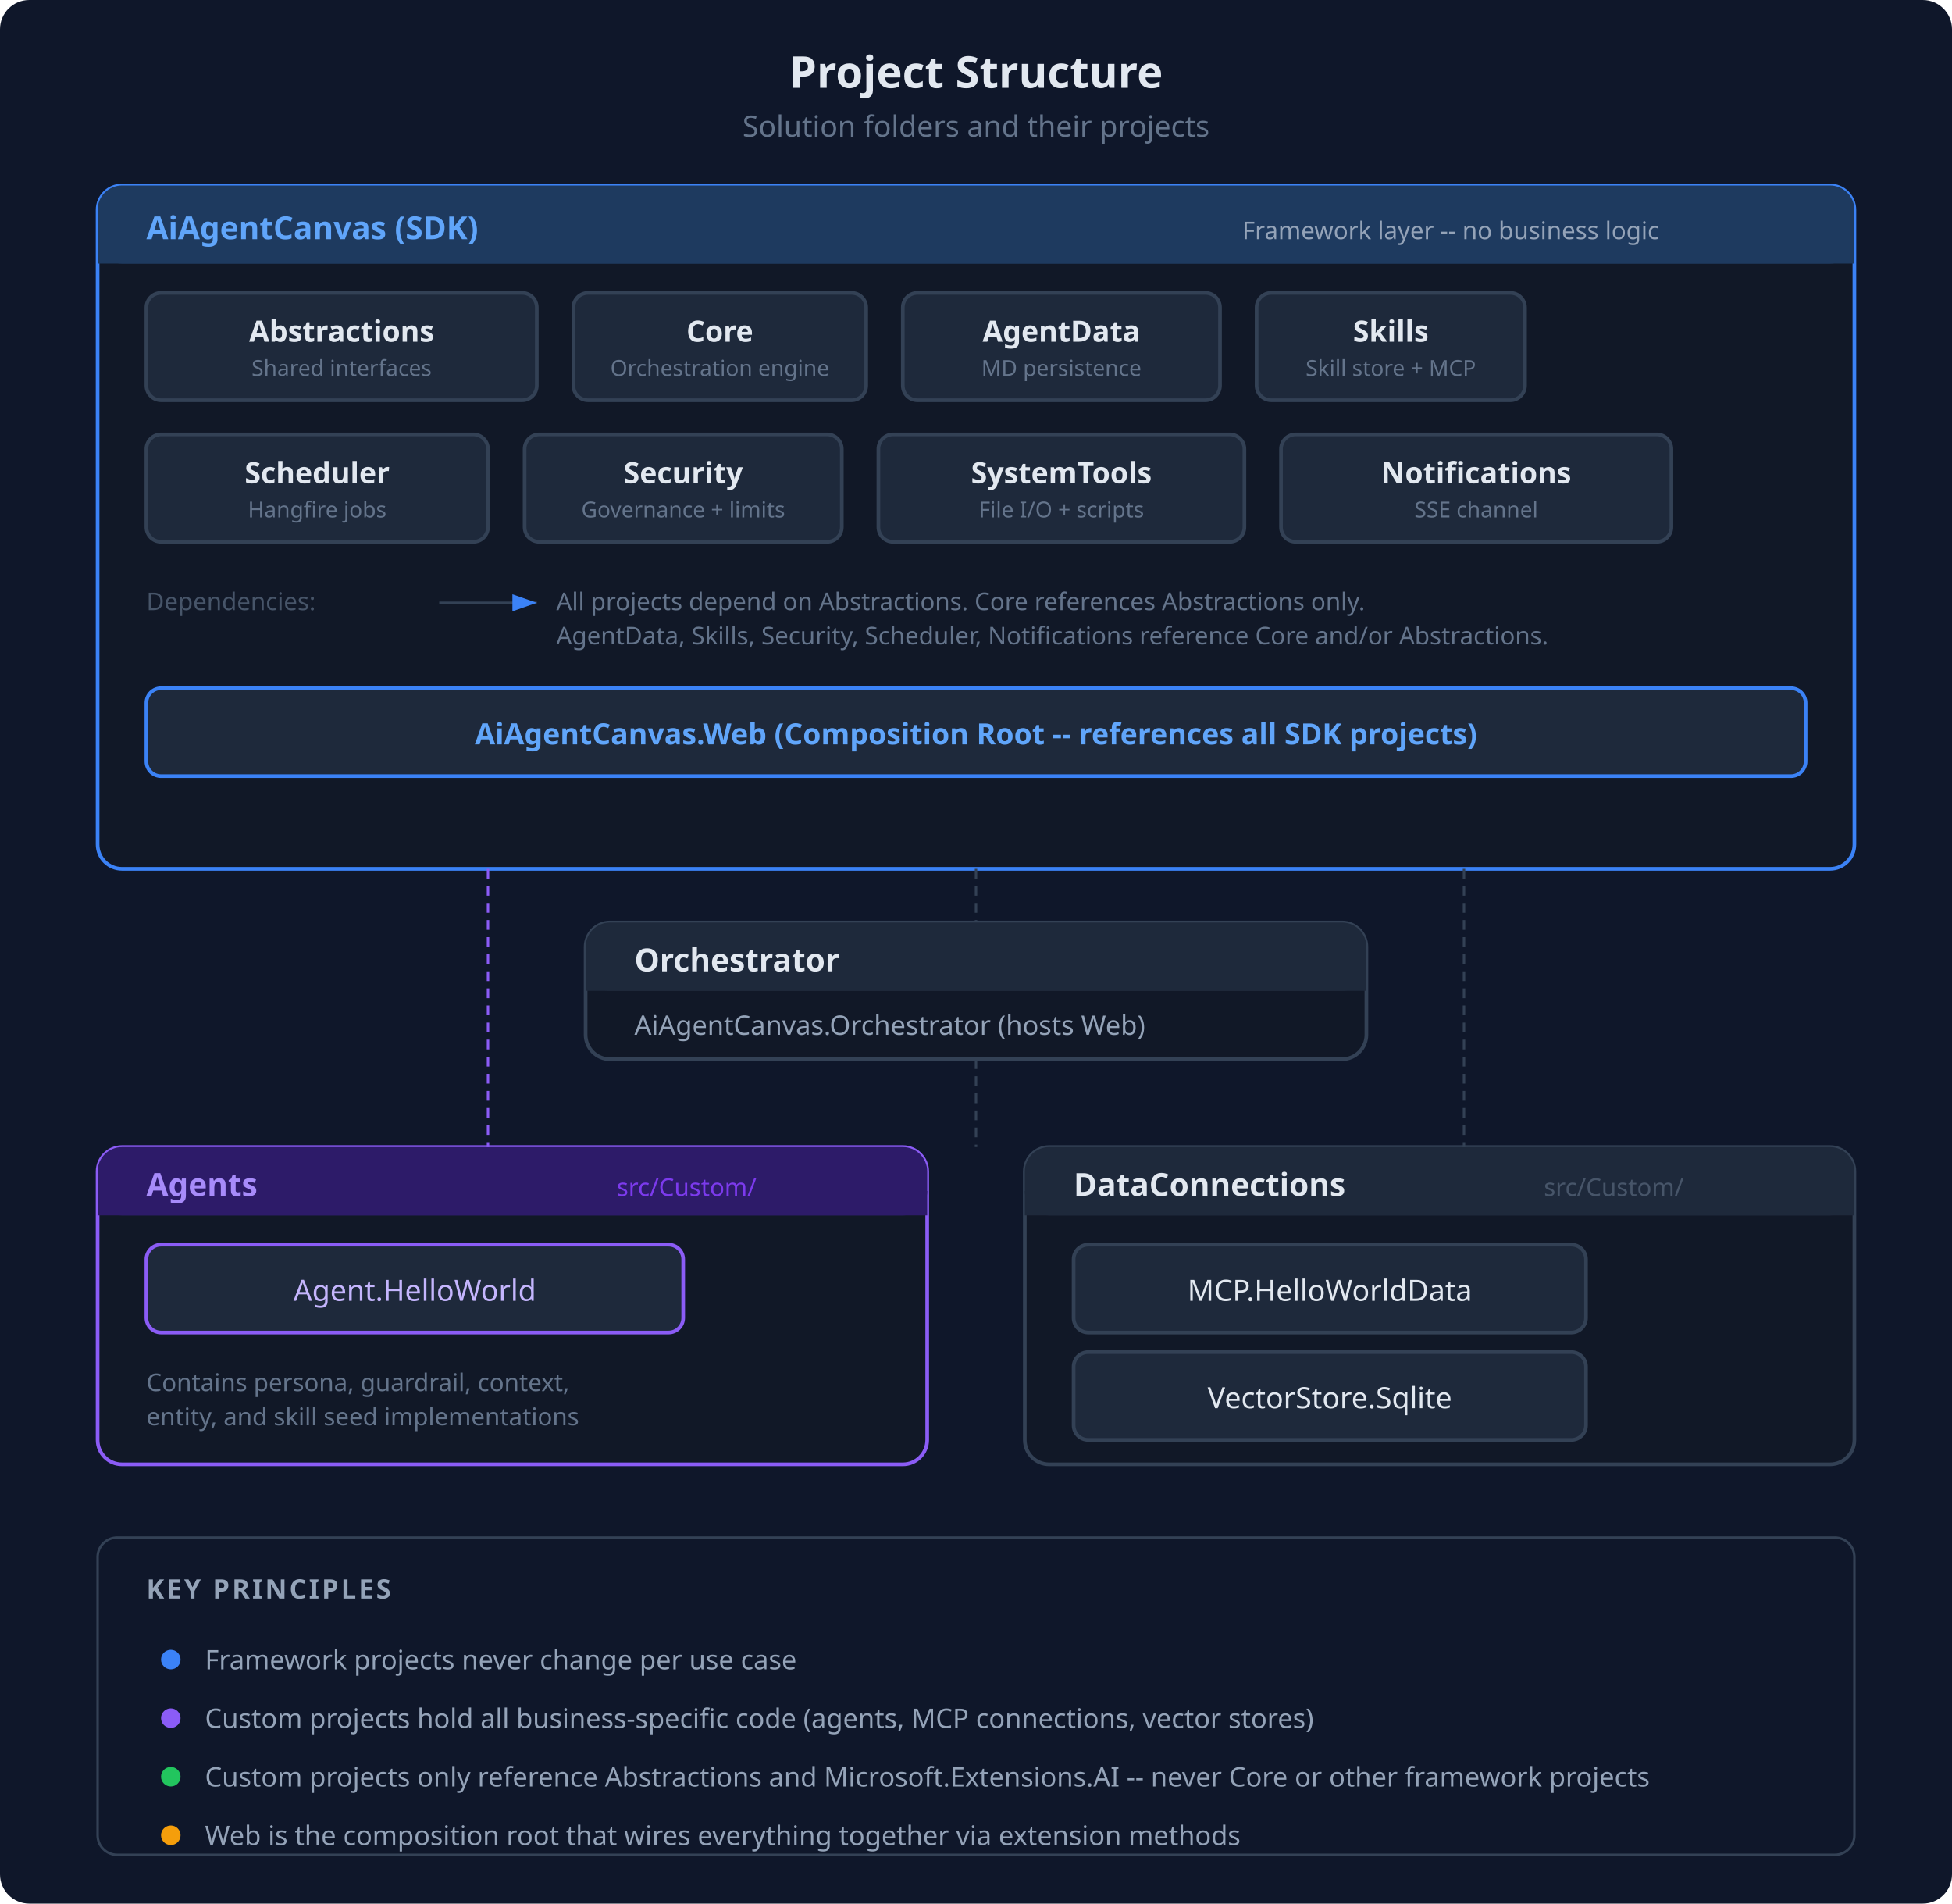
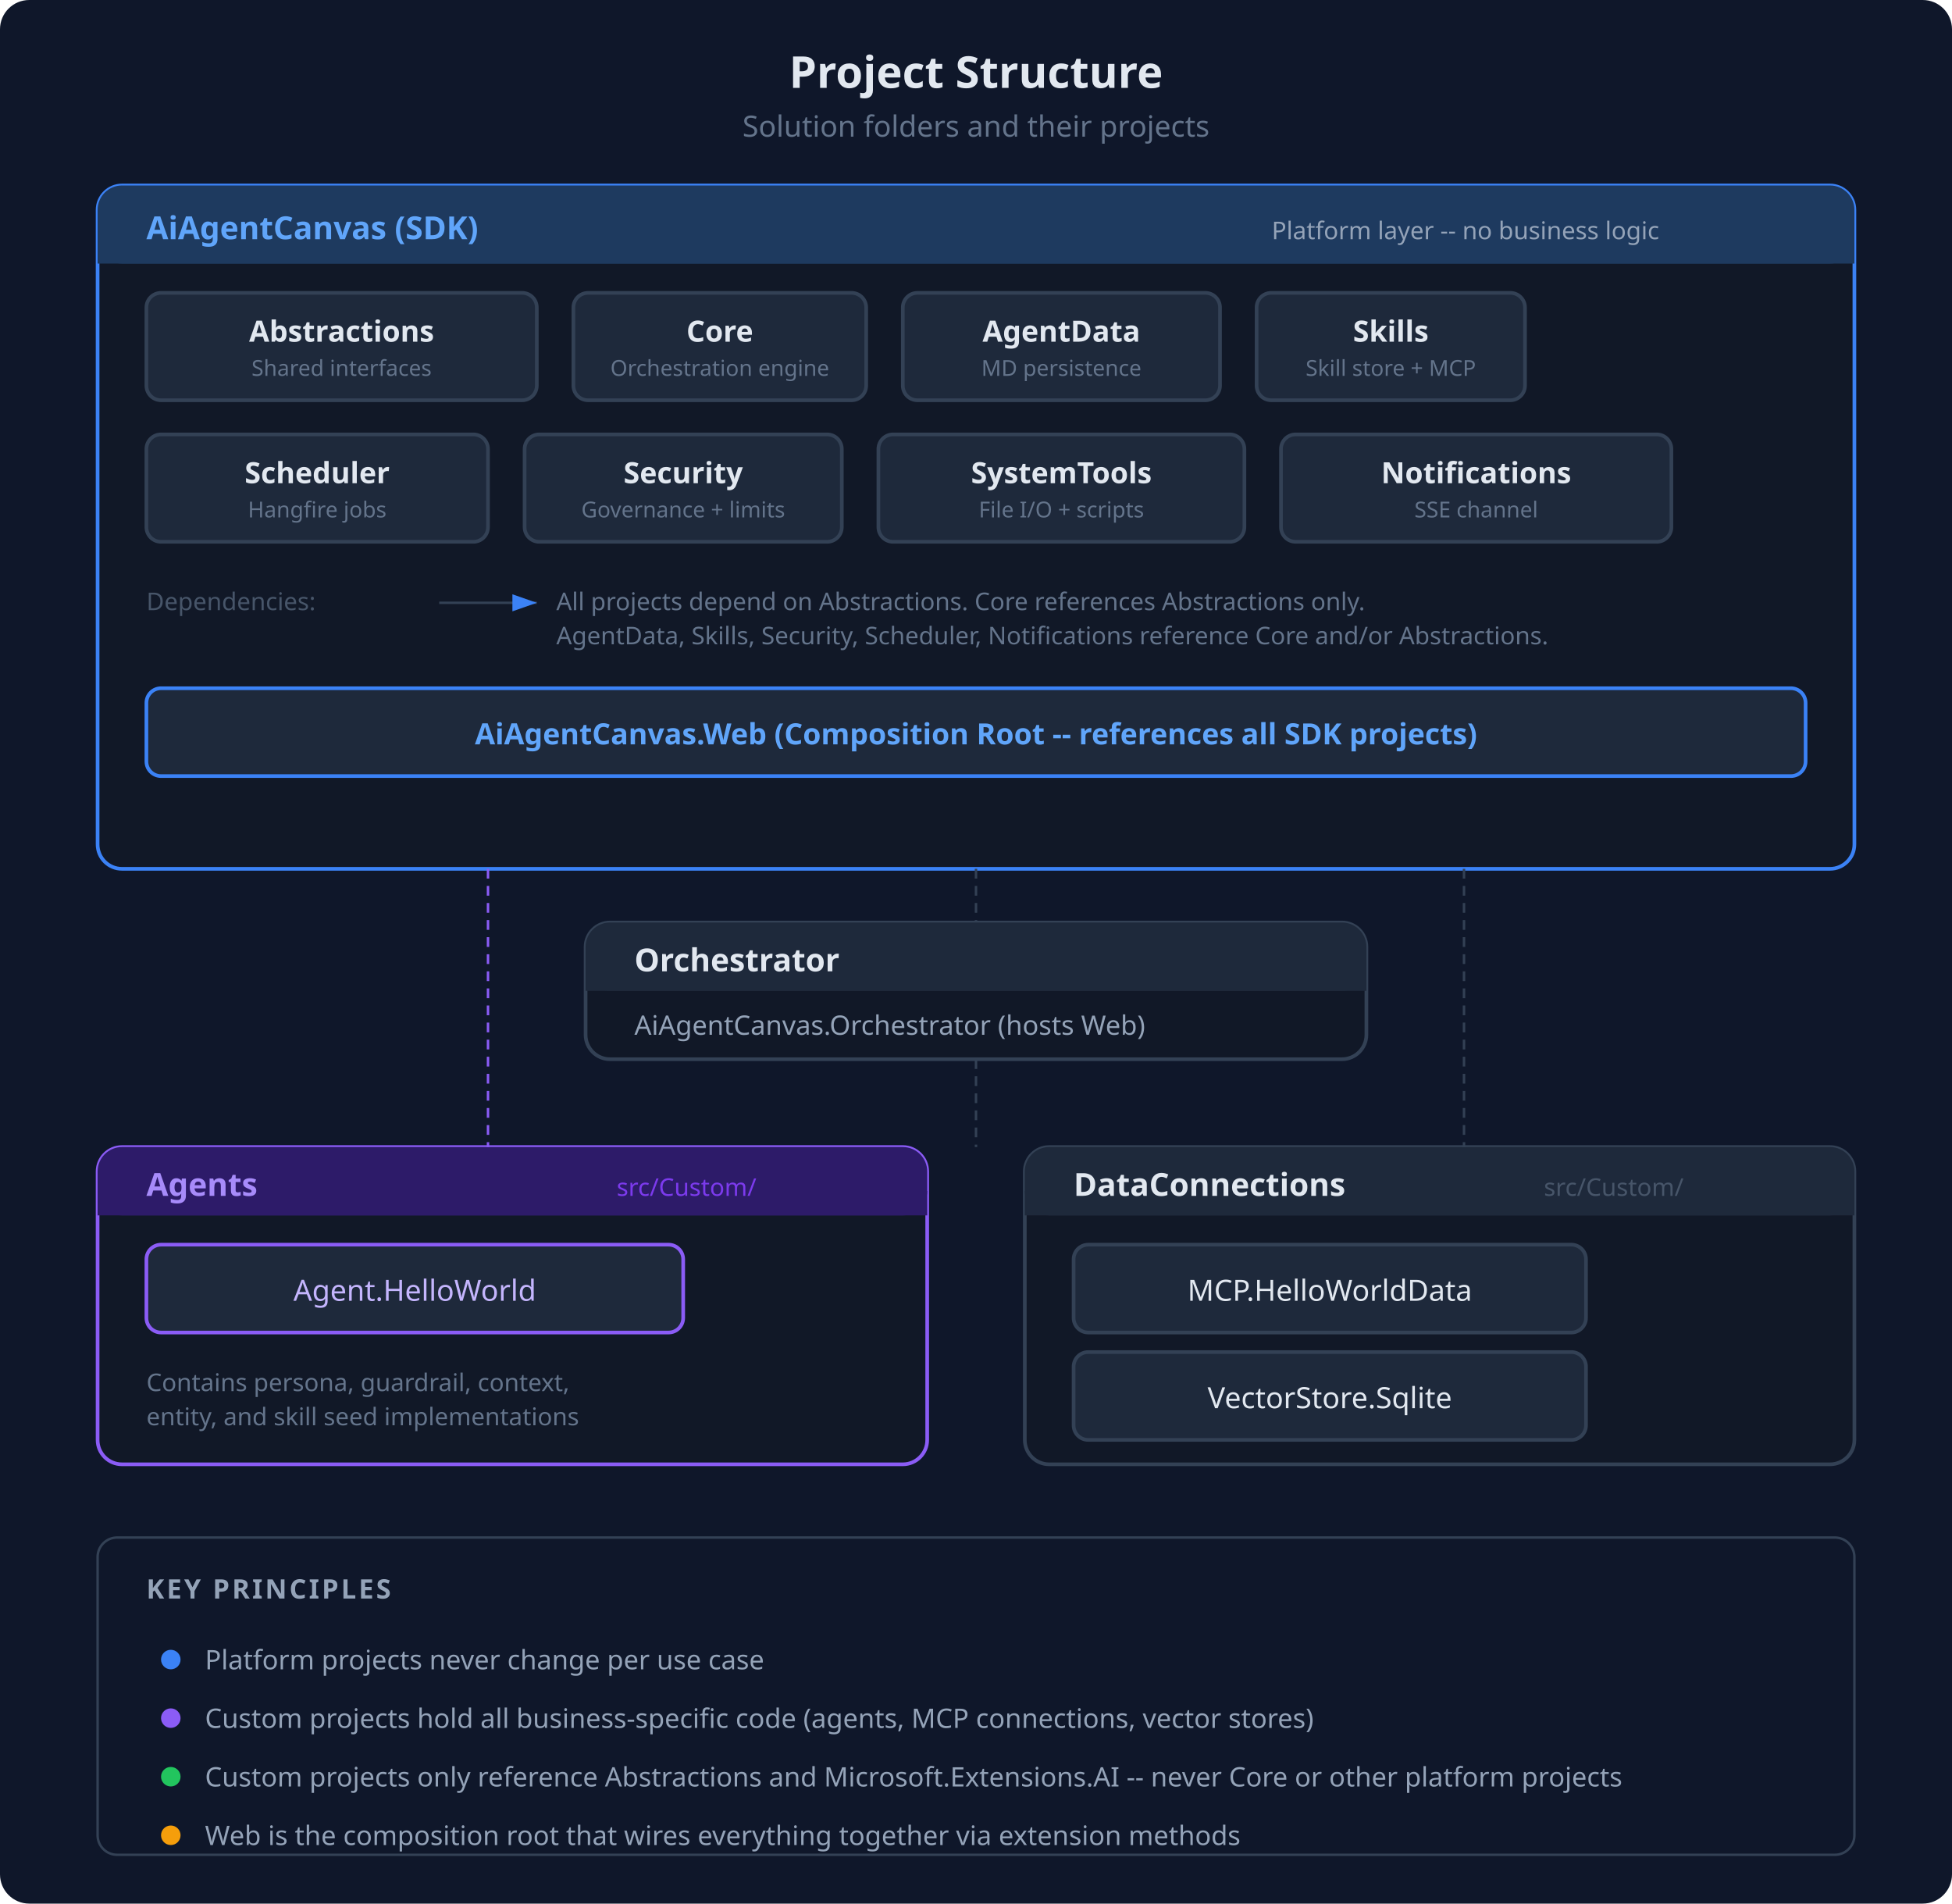
<svg xmlns="http://www.w3.org/2000/svg" viewBox="0 0 800 780" font-family="Segoe UI, system-ui, sans-serif">
  <defs>
    <marker id="arrow3" markerWidth="10" markerHeight="7" refX="10" refY="3.5" orient="auto">
      <polygon points="0 0, 10 3.5, 0 7" fill="#3b82f6" />
    </marker>
  </defs>
  <rect width="800" height="780" rx="12" fill="#0f172a" />
  <text x="400" y="36" text-anchor="middle" fill="#e2e8f0" font-size="18" font-weight="600">Project Structure</text>
  <text x="400" y="56" text-anchor="middle" fill="#64748b" font-size="12">Solution folders and their projects</text>
  <rect x="40" y="76" width="720" height="280" rx="10" fill="#111827" stroke="#3b82f6" stroke-width="1.5" />
  <rect x="40" y="76" width="720" height="32" rx="10" fill="#1e3a5f" />
  <rect x="40" y="96" width="720" height="12" fill="#1e3a5f" />
  <text x="60" y="98" fill="#60a5fa" font-size="13" font-weight="700">AiAgentCanvas (SDK)</text>
-   <text x="680" y="98" fill="#94a3b8" font-size="10" text-anchor="end">Framework layer -- no business logic</text>
+   <text x="680" y="98" fill="#94a3b8" font-size="10" text-anchor="end">Platform layer -- no business logic</text>
  <rect x="60" y="120" width="160" height="44" rx="6" fill="#1e293b" stroke="#334155" stroke-width="1.5" />
  <text x="140" y="140" text-anchor="middle" fill="#e2e8f0" font-size="12" font-weight="600">Abstractions</text>
  <text x="140" y="154" text-anchor="middle" fill="#64748b" font-size="9">Shared interfaces</text>
  <rect x="235" y="120" width="120" height="44" rx="6" fill="#1e293b" stroke="#334155" stroke-width="1.5" />
  <text x="295" y="140" text-anchor="middle" fill="#e2e8f0" font-size="12" font-weight="600">Core</text>
  <text x="295" y="154" text-anchor="middle" fill="#64748b" font-size="9">Orchestration engine</text>
  <rect x="370" y="120" width="130" height="44" rx="6" fill="#1e293b" stroke="#334155" stroke-width="1.5" />
  <text x="435" y="140" text-anchor="middle" fill="#e2e8f0" font-size="12" font-weight="600">AgentData</text>
  <text x="435" y="154" text-anchor="middle" fill="#64748b" font-size="9">MD persistence</text>
  <rect x="515" y="120" width="110" height="44" rx="6" fill="#1e293b" stroke="#334155" stroke-width="1.5" />
  <text x="570" y="140" text-anchor="middle" fill="#e2e8f0" font-size="12" font-weight="600">Skills</text>
  <text x="570" y="154" text-anchor="middle" fill="#64748b" font-size="9">Skill store + MCP</text>
  <rect x="60" y="178" width="140" height="44" rx="6" fill="#1e293b" stroke="#334155" stroke-width="1.5" />
  <text x="130" y="198" text-anchor="middle" fill="#e2e8f0" font-size="12" font-weight="600">Scheduler</text>
  <text x="130" y="212" text-anchor="middle" fill="#64748b" font-size="9">Hangfire jobs</text>
  <rect x="215" y="178" width="130" height="44" rx="6" fill="#1e293b" stroke="#334155" stroke-width="1.5" />
  <text x="280" y="198" text-anchor="middle" fill="#e2e8f0" font-size="12" font-weight="600">Security</text>
  <text x="280" y="212" text-anchor="middle" fill="#64748b" font-size="9">Governance + limits</text>
  <rect x="360" y="178" width="150" height="44" rx="6" fill="#1e293b" stroke="#334155" stroke-width="1.5" />
  <text x="435" y="198" text-anchor="middle" fill="#e2e8f0" font-size="12" font-weight="600">SystemTools</text>
  <text x="435" y="212" text-anchor="middle" fill="#64748b" font-size="9">File I/O + scripts</text>
  <rect x="525" y="178" width="160" height="44" rx="6" fill="#1e293b" stroke="#334155" stroke-width="1.5" />
  <text x="605" y="198" text-anchor="middle" fill="#e2e8f0" font-size="12" font-weight="600">Notifications</text>
  <text x="605" y="212" text-anchor="middle" fill="#64748b" font-size="9">SSE channel</text>
  <text x="60" y="250" fill="#475569" font-size="10">Dependencies:</text>
  <line x1="180" y1="247" x2="220" y2="247" stroke="#334155" stroke-width="1" marker-end="url(#arrow3)" />
  <text x="228" y="250" fill="#64748b" font-size="10">All projects depend on Abstractions. Core references Abstractions only.</text>
  <text x="228" y="264" fill="#64748b" font-size="10">AgentData, Skills, Security, Scheduler, Notifications reference Core and/or Abstractions.</text>
  <rect x="60" y="282" width="680" height="36" rx="6" fill="#1e293b" stroke="#3b82f6" stroke-width="1.5" />
  <text x="400" y="305" text-anchor="middle" fill="#60a5fa" font-size="12" font-weight="600">AiAgentCanvas.Web  (Composition Root -- references all SDK projects)</text>
  <line x1="400" y1="356" x2="400" y2="388" stroke="#334155" stroke-width="1" stroke-dasharray="4,3" />
  <rect x="240" y="378" width="320" height="56" rx="10" fill="#111827" stroke="#334155" stroke-width="1.5" />
  <rect x="240" y="378" width="320" height="28" rx="10" fill="#1e293b" />
  <rect x="240" y="396" width="320" height="10" fill="#1e293b" />
  <text x="260" y="398" fill="#e2e8f0" font-size="13" font-weight="700">Orchestrator</text>
  <text x="260" y="424" fill="#94a3b8" font-size="11">AiAgentCanvas.Orchestrator  (hosts Web)</text>
  <line x1="400" y1="434" x2="400" y2="470" stroke="#334155" stroke-width="1" stroke-dasharray="4,3" />
  <rect x="40" y="470" width="340" height="130" rx="10" fill="#111827" stroke="#8b5cf6" stroke-width="1.5" />
  <rect x="40" y="470" width="340" height="28" rx="10" fill="#2d1b69" />
  <rect x="40" y="488" width="340" height="10" fill="#2d1b69" />
  <text x="60" y="490" fill="#a78bfa" font-size="13" font-weight="700">Agents</text>
  <text x="310" y="490" fill="#7c3aed" font-size="10" text-anchor="end">src/Custom/</text>
  <rect x="60" y="510" width="220" height="36" rx="6" fill="#1e293b" stroke="#8b5cf6" stroke-width="1.5" />
  <text x="170" y="533" text-anchor="middle" fill="#c4b5fd" font-size="12">Agent.HelloWorld</text>
  <text x="60" y="570" fill="#64748b" font-size="10">Contains persona, guardrail, context,</text>
  <text x="60" y="584" fill="#64748b" font-size="10">entity, and skill seed implementations</text>
  <rect x="420" y="470" width="340" height="130" rx="10" fill="#111827" stroke="#334155" stroke-width="1.5" />
  <rect x="420" y="470" width="340" height="28" rx="10" fill="#1e293b" />
  <rect x="420" y="488" width="340" height="10" fill="#1e293b" />
  <text x="440" y="490" fill="#e2e8f0" font-size="13" font-weight="700">DataConnections</text>
  <text x="690" y="490" fill="#475569" font-size="10" text-anchor="end">src/Custom/</text>
  <rect x="440" y="510" width="210" height="36" rx="6" fill="#1e293b" stroke="#334155" stroke-width="1.5" />
  <text x="545" y="533" text-anchor="middle" fill="#e2e8f0" font-size="12">MCP.HelloWorldData</text>
  <rect x="440" y="554" width="210" height="36" rx="6" fill="#1e293b" stroke="#334155" stroke-width="1.5" />
  <text x="545" y="577" text-anchor="middle" fill="#e2e8f0" font-size="12">VectorStore.Sqlite</text>
  <line x1="200" y1="356" x2="200" y2="470" stroke="#8b5cf6" stroke-width="1" stroke-dasharray="4,3" />
  <line x1="600" y1="356" x2="600" y2="470" stroke="#334155" stroke-width="1" stroke-dasharray="4,3" />
  <rect x="40" y="630" width="720" height="130" rx="8" fill="#0f172a" stroke="#334155" stroke-width="1" />
  <text x="60" y="655" fill="#94a3b8" font-size="11" font-weight="600" letter-spacing="1">KEY PRINCIPLES</text>
  <circle cx="70" cy="680" r="4" fill="#3b82f6" />
-   <text x="84" y="684" fill="#94a3b8" font-size="11">Framework projects never change per use case</text>
+   <text x="84" y="684" fill="#94a3b8" font-size="11">Platform projects never change per use case</text>
  <circle cx="70" cy="704" r="4" fill="#8b5cf6" />
  <text x="84" y="708" fill="#94a3b8" font-size="11">Custom projects hold all business-specific code (agents, MCP connections, vector stores)</text>
  <circle cx="70" cy="728" r="4" fill="#22c55e" />
-   <text x="84" y="732" fill="#94a3b8" font-size="11">Custom projects only reference Abstractions and Microsoft.Extensions.AI -- never Core or other framework projects</text>
+   <text x="84" y="732" fill="#94a3b8" font-size="11">Custom projects only reference Abstractions and Microsoft.Extensions.AI -- never Core or other platform projects</text>
  <circle cx="70" cy="752" r="4" fill="#f59e0b" />
  <text x="84" y="756" fill="#94a3b8" font-size="11">Web is the composition root that wires everything together via extension methods</text>
</svg>
